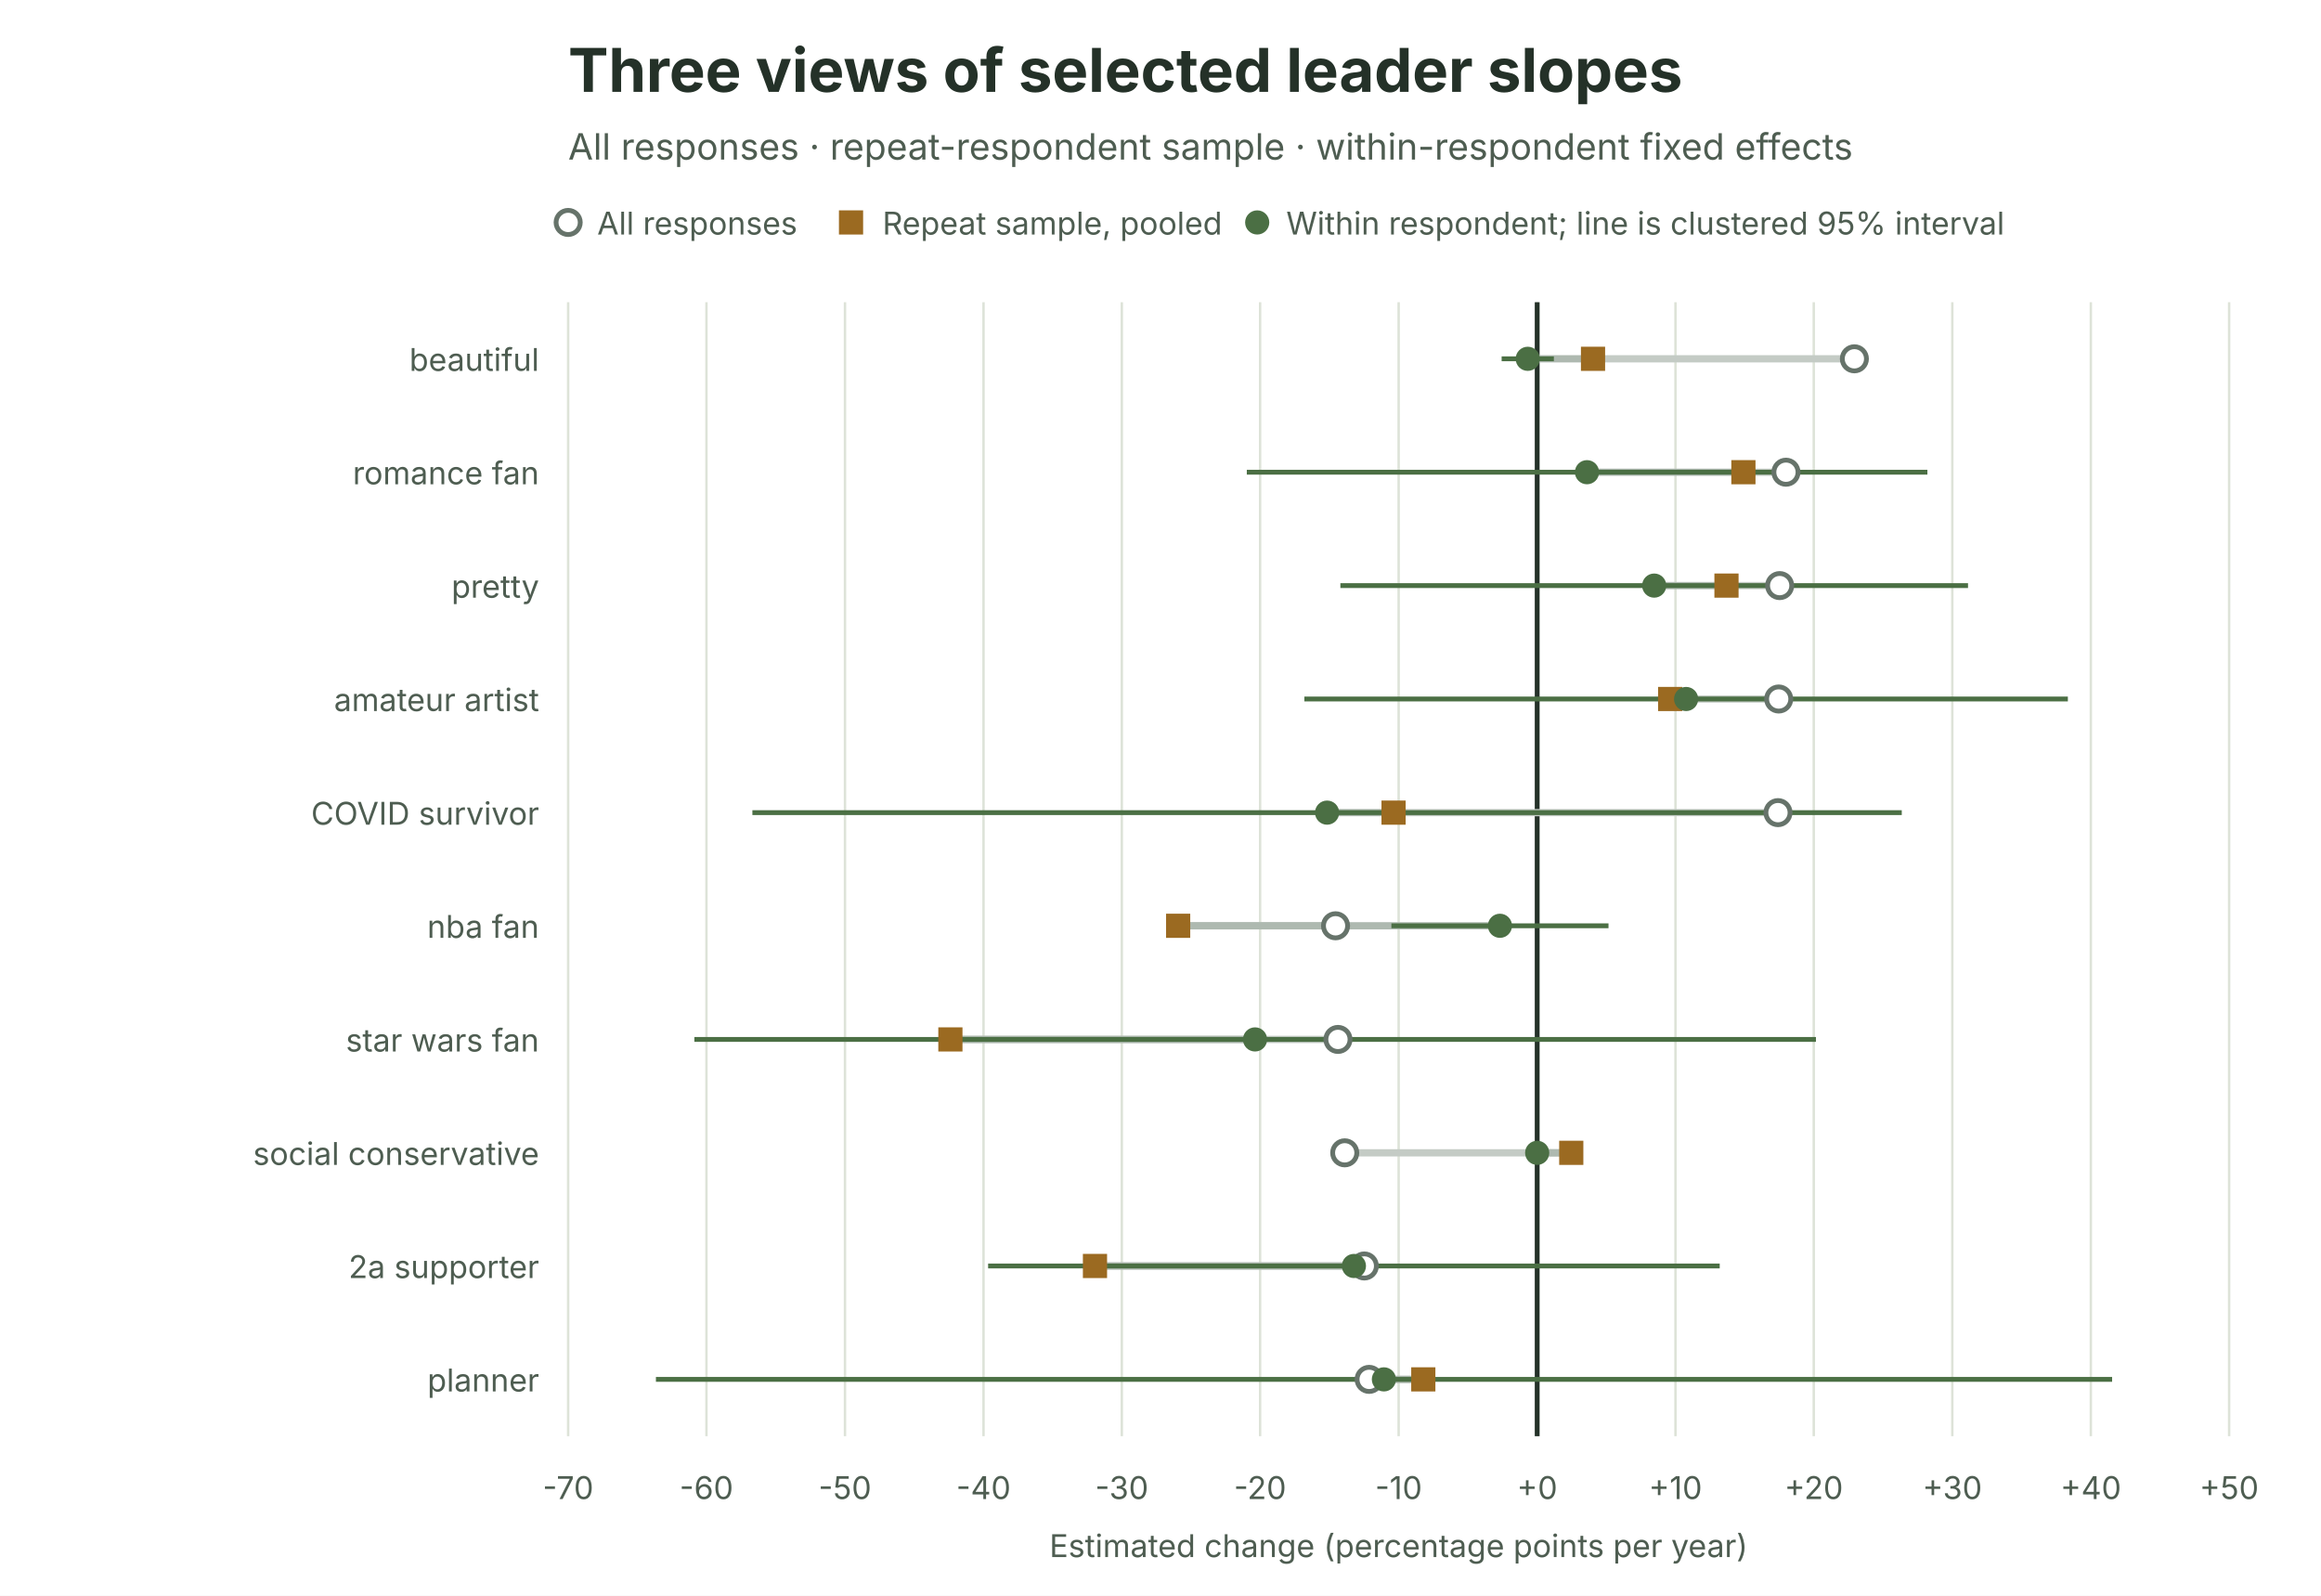
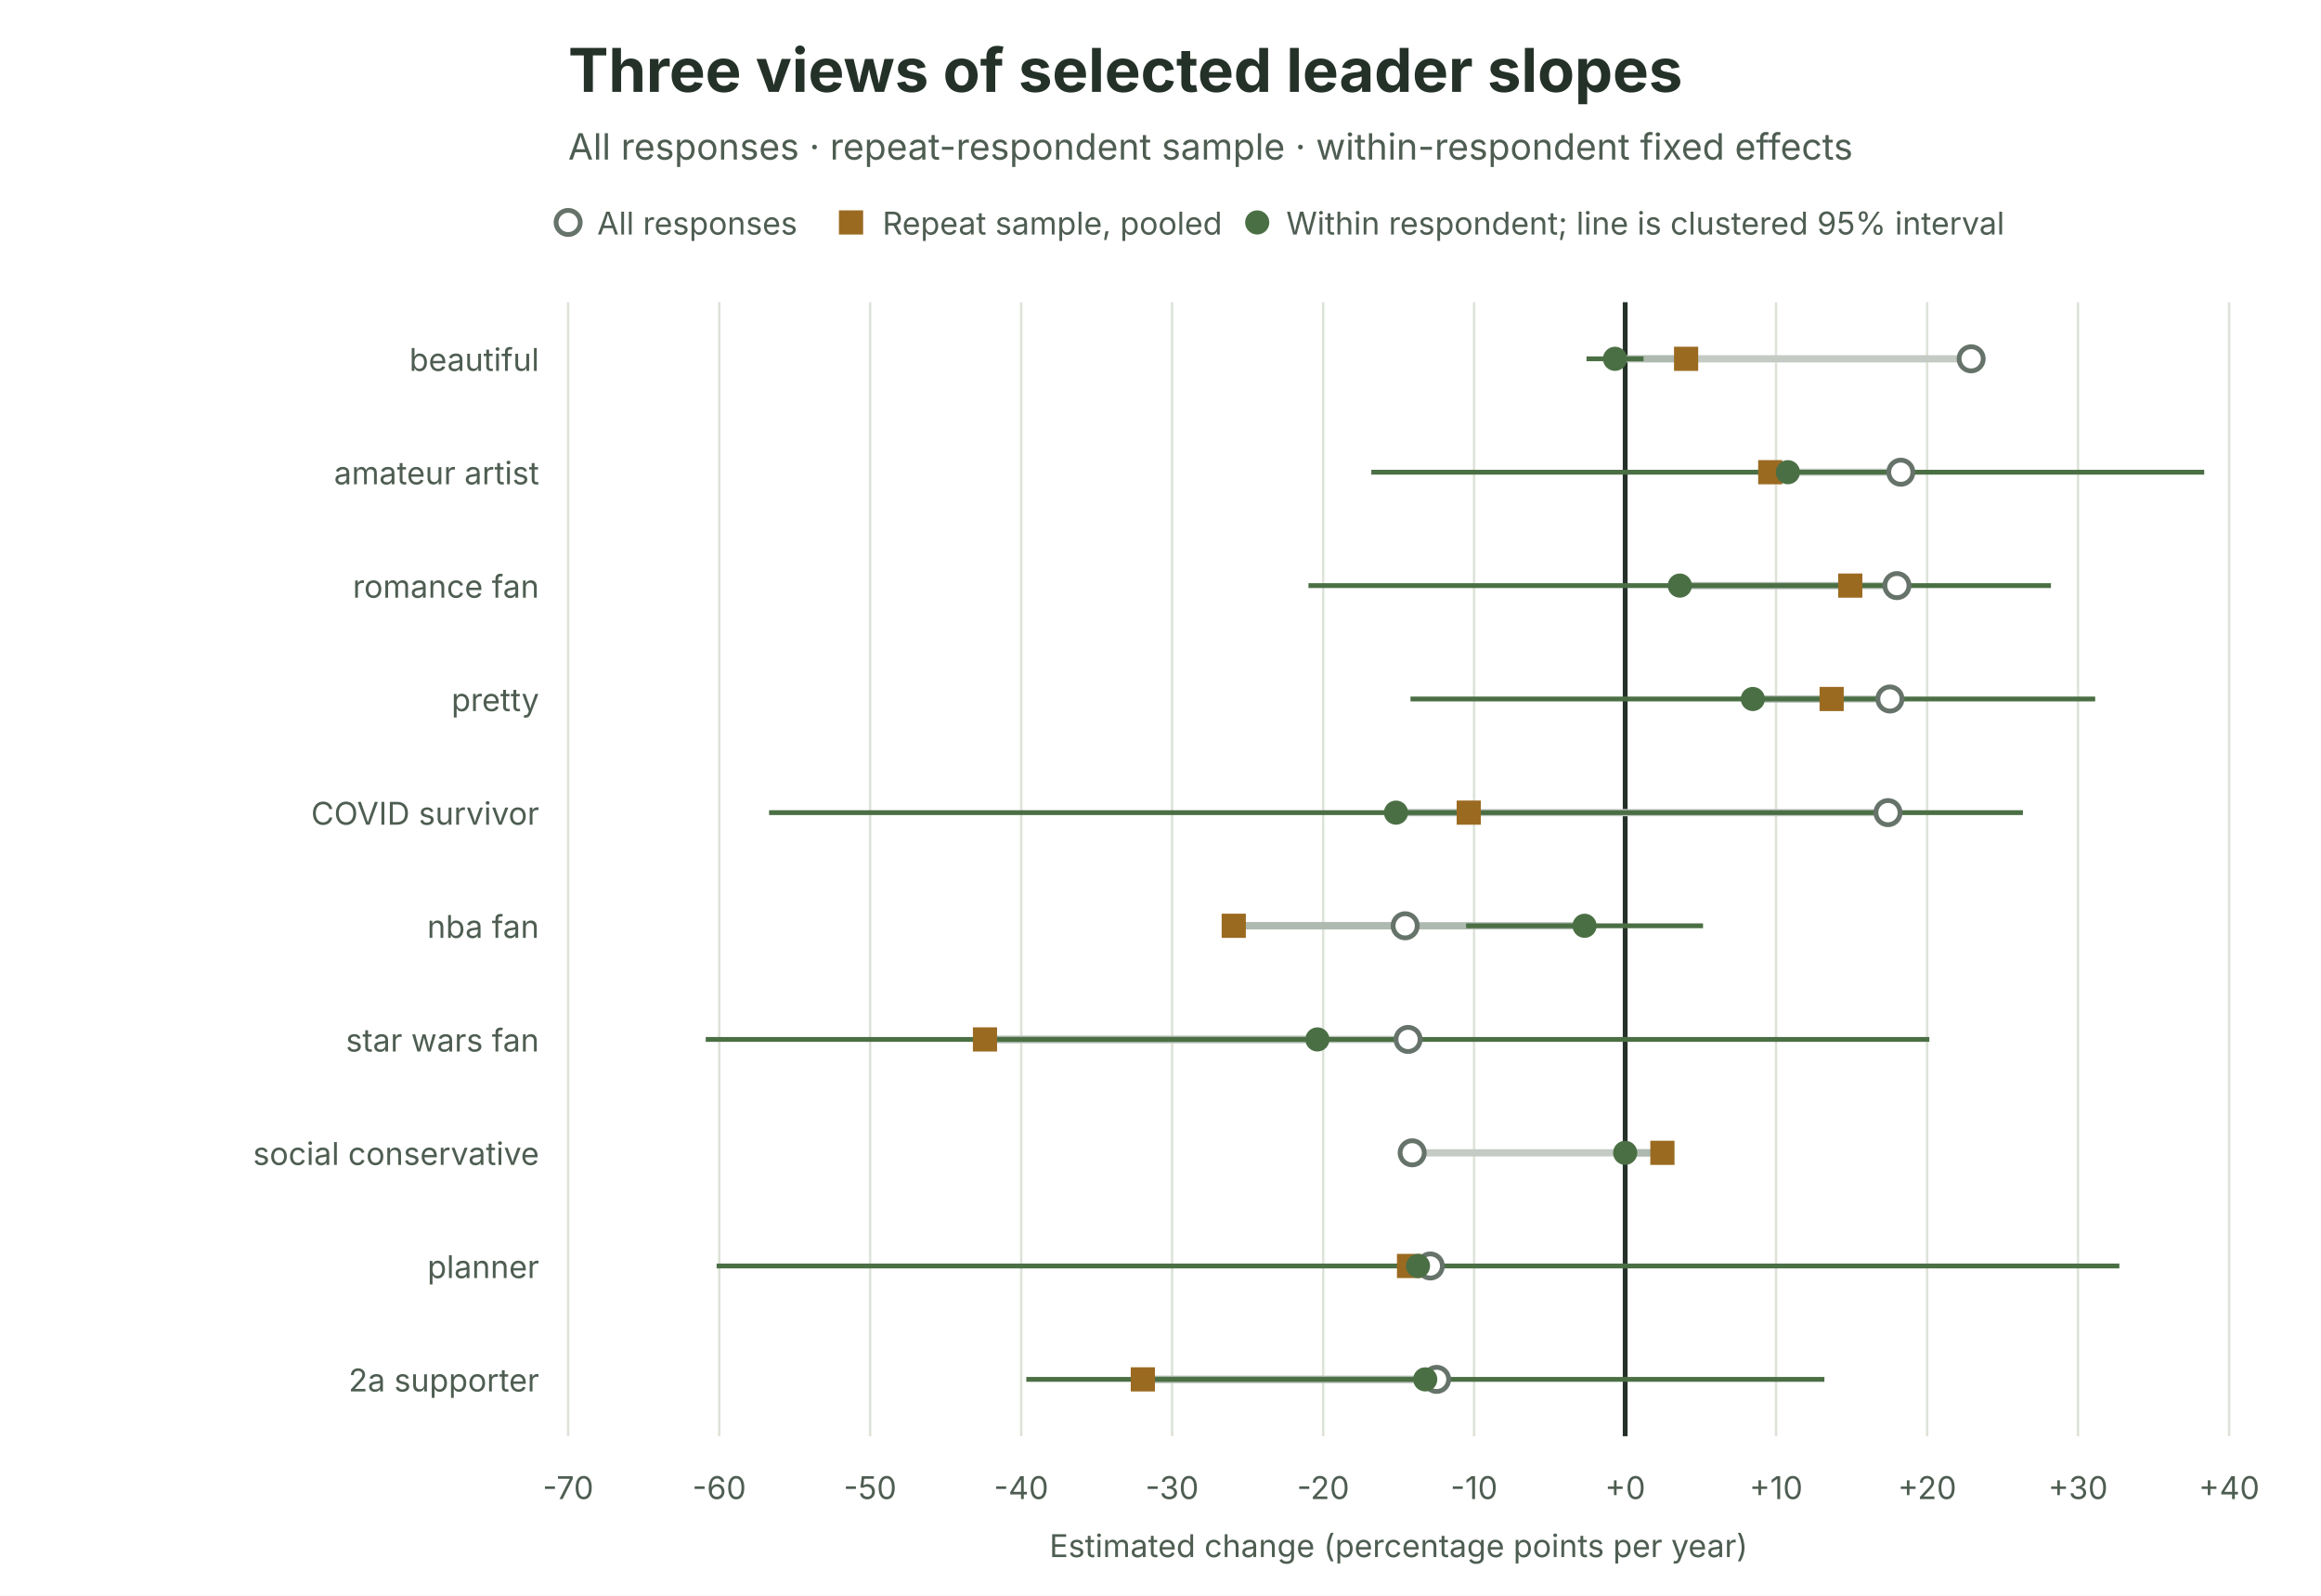
<svg xmlns="http://www.w3.org/2000/svg" width="960" height="660" viewBox="0 0 960 660" role="img" aria-labelledby="title desc">
  <rect width="960" height="660" fill="#ffffff" />
  <style>
    text { font-family: system-ui, -apple-system, sans-serif; fill: #243128; }
    .title { font-size: 25px; font-weight: 700; }
    .subtitle { font-size: 15px; fill: #4e5d51; }
    .axis { stroke: #66736a; stroke-width: 1; }
    .grid { stroke: #dde3d8; stroke-width: 1; }
    .tick { font-size: 13px; fill: #4e5d51; }
  </style>
  <text class="title" x="235" y="38">Three views of selected leader slopes</text>
  <text class="subtitle" x="235" y="66">All responses · repeat-respondent sample · within-respondent fixed effects</text>
  <circle cx="235" cy="92" r="5" fill="#ffffff" stroke="#66736a" stroke-width="2" />
  <text class="tick" x="247" y="97">All responses</text>
  <rect x="347" y="87" width="10" height="10" fill="#9B6A21" />
  <text class="tick" x="365" y="97">Repeat sample, pooled</text>
  <circle cx="520" cy="92" r="5" fill="#4B6F44" />
  <text class="tick" x="532" y="97">Within respondent; line is clustered 95% interval</text>
  <line class="grid" x1="235.0" y1="125" x2="235.0" y2="594" />
  <text class="tick" text-anchor="middle" x="235.0" y="620">-70</text>
-   <line class="grid" x1="292.2" y1="125" x2="292.2" y2="594" />
-   <text class="tick" text-anchor="middle" x="292.2" y="620">-60</text>
-   <line class="grid" x1="349.5" y1="125" x2="349.5" y2="594" />
-   <text class="tick" text-anchor="middle" x="349.5" y="620">-50</text>
-   <line class="grid" x1="406.8" y1="125" x2="406.8" y2="594" />
-   <text class="tick" text-anchor="middle" x="406.8" y="620">-40</text>
-   <line class="grid" x1="464.0" y1="125" x2="464.0" y2="594" />
-   <text class="tick" text-anchor="middle" x="464.0" y="620">-30</text>
-   <line class="grid" x1="521.2" y1="125" x2="521.2" y2="594" />
-   <text class="tick" text-anchor="middle" x="521.2" y="620">-20</text>
-   <line class="grid" x1="578.5" y1="125" x2="578.5" y2="594" />
-   <text class="tick" text-anchor="middle" x="578.5" y="620">-10</text>
-   <line class="grid" x1="635.8" y1="125" x2="635.8" y2="594" />
-   <text class="tick" text-anchor="middle" x="635.8" y="620">+0</text>
-   <line class="grid" x1="693.0" y1="125" x2="693.0" y2="594" />
-   <text class="tick" text-anchor="middle" x="693.0" y="620">+10</text>
-   <line class="grid" x1="750.2" y1="125" x2="750.2" y2="594" />
-   <text class="tick" text-anchor="middle" x="750.2" y="620">+20</text>
-   <line class="grid" x1="807.5" y1="125" x2="807.5" y2="594" />
-   <text class="tick" text-anchor="middle" x="807.5" y="620">+30</text>
-   <line class="grid" x1="864.8" y1="125" x2="864.8" y2="594" />
-   <text class="tick" text-anchor="middle" x="864.8" y="620">+40</text>
+   <line class="grid" x1="297.5" y1="125" x2="297.5" y2="594" />
+   <text class="tick" text-anchor="middle" x="297.5" y="620">-60</text>
+   <line class="grid" x1="359.9" y1="125" x2="359.9" y2="594" />
+   <text class="tick" text-anchor="middle" x="359.9" y="620">-50</text>
+   <line class="grid" x1="422.4" y1="125" x2="422.4" y2="594" />
+   <text class="tick" text-anchor="middle" x="422.4" y="620">-40</text>
+   <line class="grid" x1="484.8" y1="125" x2="484.8" y2="594" />
+   <text class="tick" text-anchor="middle" x="484.8" y="620">-30</text>
+   <line class="grid" x1="547.3" y1="125" x2="547.3" y2="594" />
+   <text class="tick" text-anchor="middle" x="547.3" y="620">-20</text>
+   <line class="grid" x1="609.7" y1="125" x2="609.7" y2="594" />
+   <text class="tick" text-anchor="middle" x="609.7" y="620">-10</text>
+   <line class="grid" x1="672.2" y1="125" x2="672.2" y2="594" />
+   <text class="tick" text-anchor="middle" x="672.2" y="620">+0</text>
+   <line class="grid" x1="734.6" y1="125" x2="734.6" y2="594" />
+   <text class="tick" text-anchor="middle" x="734.6" y="620">+10</text>
+   <line class="grid" x1="797.1" y1="125" x2="797.1" y2="594" />
+   <text class="tick" text-anchor="middle" x="797.1" y="620">+20</text>
+   <line class="grid" x1="859.5" y1="125" x2="859.5" y2="594" />
+   <text class="tick" text-anchor="middle" x="859.5" y="620">+30</text>
  <line class="grid" x1="922.0" y1="125" x2="922.0" y2="594" />
-   <text class="tick" text-anchor="middle" x="922.0" y="620">+50</text>
-   <line x1="635.8" y1="125" x2="635.8" y2="594" stroke="#243128" stroke-width="2" />
+   <text class="tick" text-anchor="middle" x="922.0" y="620">+40</text>
+   <line x1="672.2" y1="125" x2="672.2" y2="594" stroke="#243128" stroke-width="2" />
  <text class="tick" text-anchor="end" x="223" y="153.4">beautiful</text>
-   <line x1="767.0" y1="148.4" x2="658.9" y2="148.4" stroke="#c4cbc5" stroke-width="3" />
-   <line x1="658.9" y1="148.4" x2="631.9" y2="148.4" stroke="#aeb9b0" stroke-width="3" />
-   <line x1="621.1" y1="148.4" x2="642.7" y2="148.4" stroke="#4B6F44" stroke-width="2" />
-   <circle cx="767.0" cy="148.4" r="5" fill="#ffffff" stroke="#66736a" stroke-width="2" />
-   <rect x="653.9" y="143.4" width="10" height="10" fill="#9B6A21" />
-   <circle cx="631.9" cy="148.4" r="5" fill="#4B6F44" />
-   <text class="tick" text-anchor="end" x="223" y="200.3">romance fan</text>
-   <line x1="738.7" y1="195.3" x2="721.1" y2="195.3" stroke="#c4cbc5" stroke-width="3" />
-   <line x1="721.1" y1="195.3" x2="656.4" y2="195.3" stroke="#aeb9b0" stroke-width="3" />
-   <line x1="515.7" y1="195.3" x2="797.2" y2="195.3" stroke="#4B6F44" stroke-width="2" />
-   <circle cx="738.7" cy="195.3" r="5" fill="#ffffff" stroke="#66736a" stroke-width="2" />
-   <rect x="716.1" y="190.3" width="10" height="10" fill="#9B6A21" />
-   <circle cx="656.4" cy="195.3" r="5" fill="#4B6F44" />
-   <text class="tick" text-anchor="end" x="223" y="247.2">pretty</text>
-   <line x1="736.1" y1="242.2" x2="714.1" y2="242.2" stroke="#c4cbc5" stroke-width="3" />
-   <line x1="714.1" y1="242.2" x2="684.2" y2="242.2" stroke="#aeb9b0" stroke-width="3" />
-   <line x1="554.4" y1="242.2" x2="814.0" y2="242.2" stroke="#4B6F44" stroke-width="2" />
-   <circle cx="736.1" cy="242.2" r="5" fill="#ffffff" stroke="#66736a" stroke-width="2" />
-   <rect x="709.1" y="237.2" width="10" height="10" fill="#9B6A21" />
-   <circle cx="684.2" cy="242.2" r="5" fill="#4B6F44" />
-   <text class="tick" text-anchor="end" x="223" y="294.1">amateur artist</text>
-   <line x1="735.7" y1="289.1" x2="690.8" y2="289.1" stroke="#c4cbc5" stroke-width="3" />
-   <line x1="690.8" y1="289.1" x2="697.4" y2="289.1" stroke="#aeb9b0" stroke-width="3" />
-   <line x1="539.5" y1="289.1" x2="855.3" y2="289.1" stroke="#4B6F44" stroke-width="2" />
-   <circle cx="735.7" cy="289.1" r="5" fill="#ffffff" stroke="#66736a" stroke-width="2" />
-   <rect x="685.8" y="284.1" width="10" height="10" fill="#9B6A21" />
-   <circle cx="697.4" cy="289.1" r="5" fill="#4B6F44" />
+   <line x1="815.3" y1="148.4" x2="697.4" y2="148.4" stroke="#c4cbc5" stroke-width="3" />
+   <line x1="697.4" y1="148.4" x2="668.0" y2="148.4" stroke="#aeb9b0" stroke-width="3" />
+   <line x1="656.2" y1="148.4" x2="679.8" y2="148.4" stroke="#4B6F44" stroke-width="2" />
+   <circle cx="815.3" cy="148.4" r="5" fill="#ffffff" stroke="#66736a" stroke-width="2" />
+   <rect x="692.4" y="143.4" width="10" height="10" fill="#9B6A21" />
+   <circle cx="668.0" cy="148.4" r="5" fill="#4B6F44" />
+   <text class="tick" text-anchor="end" x="223" y="200.3">amateur artist</text>
+   <line x1="786.2" y1="195.3" x2="732.2" y2="195.3" stroke="#c4cbc5" stroke-width="3" />
+   <line x1="732.2" y1="195.3" x2="739.5" y2="195.3" stroke="#aeb9b0" stroke-width="3" />
+   <line x1="567.2" y1="195.3" x2="911.7" y2="195.3" stroke="#4B6F44" stroke-width="2" />
+   <circle cx="786.2" cy="195.3" r="5" fill="#ffffff" stroke="#66736a" stroke-width="2" />
+   <rect x="727.2" y="190.3" width="10" height="10" fill="#9B6A21" />
+   <circle cx="739.5" cy="195.3" r="5" fill="#4B6F44" />
+   <text class="tick" text-anchor="end" x="223" y="247.2">romance fan</text>
+   <line x1="784.6" y1="242.2" x2="765.3" y2="242.2" stroke="#c4cbc5" stroke-width="3" />
+   <line x1="765.3" y1="242.2" x2="694.8" y2="242.2" stroke="#aeb9b0" stroke-width="3" />
+   <line x1="541.2" y1="242.2" x2="848.3" y2="242.2" stroke="#4B6F44" stroke-width="2" />
+   <circle cx="784.6" cy="242.2" r="5" fill="#ffffff" stroke="#66736a" stroke-width="2" />
+   <rect x="760.3" y="237.2" width="10" height="10" fill="#9B6A21" />
+   <circle cx="694.8" cy="242.2" r="5" fill="#4B6F44" />
+   <text class="tick" text-anchor="end" x="223" y="294.1">pretty</text>
+   <line x1="781.7" y1="289.1" x2="757.6" y2="289.1" stroke="#c4cbc5" stroke-width="3" />
+   <line x1="757.6" y1="289.1" x2="725.0" y2="289.1" stroke="#aeb9b0" stroke-width="3" />
+   <line x1="583.4" y1="289.1" x2="866.6" y2="289.1" stroke="#4B6F44" stroke-width="2" />
+   <circle cx="781.7" cy="289.1" r="5" fill="#ffffff" stroke="#66736a" stroke-width="2" />
+   <rect x="752.6" y="284.1" width="10" height="10" fill="#9B6A21" />
+   <circle cx="725.0" cy="289.1" r="5" fill="#4B6F44" />
  <text class="tick" text-anchor="end" x="223" y="341.1">COVID survivor</text>
-   <line x1="735.4" y1="336.1" x2="576.4" y2="336.1" stroke="#c4cbc5" stroke-width="3" />
-   <line x1="576.4" y1="336.1" x2="548.9" y2="336.1" stroke="#aeb9b0" stroke-width="3" />
-   <line x1="311.2" y1="336.1" x2="786.6" y2="336.1" stroke="#4B6F44" stroke-width="2" />
-   <circle cx="735.4" cy="336.1" r="5" fill="#ffffff" stroke="#66736a" stroke-width="2" />
-   <rect x="571.4" y="331.1" width="10" height="10" fill="#9B6A21" />
-   <circle cx="548.9" cy="336.1" r="5" fill="#4B6F44" />
+   <line x1="780.9" y1="336.1" x2="607.5" y2="336.1" stroke="#c4cbc5" stroke-width="3" />
+   <line x1="607.5" y1="336.1" x2="577.4" y2="336.1" stroke="#aeb9b0" stroke-width="3" />
+   <line x1="318.1" y1="336.1" x2="836.7" y2="336.1" stroke="#4B6F44" stroke-width="2" />
+   <circle cx="780.9" cy="336.1" r="5" fill="#ffffff" stroke="#66736a" stroke-width="2" />
+   <rect x="602.5" y="331.1" width="10" height="10" fill="#9B6A21" />
+   <circle cx="577.4" cy="336.1" r="5" fill="#4B6F44" />
  <text class="tick" text-anchor="end" x="223" y="387.9">nba fan</text>
-   <line x1="552.4" y1="382.9" x2="487.3" y2="382.9" stroke="#c4cbc5" stroke-width="3" />
-   <line x1="487.3" y1="382.9" x2="620.4" y2="382.9" stroke="#aeb9b0" stroke-width="3" />
-   <line x1="575.5" y1="382.9" x2="665.3" y2="382.9" stroke="#4B6F44" stroke-width="2" />
-   <circle cx="552.4" cy="382.9" r="5" fill="#ffffff" stroke="#66736a" stroke-width="2" />
-   <rect x="482.3" y="377.9" width="10" height="10" fill="#9B6A21" />
-   <circle cx="620.4" cy="382.9" r="5" fill="#4B6F44" />
+   <line x1="581.2" y1="382.9" x2="510.3" y2="382.9" stroke="#c4cbc5" stroke-width="3" />
+   <line x1="510.3" y1="382.9" x2="655.4" y2="382.9" stroke="#aeb9b0" stroke-width="3" />
+   <line x1="606.4" y1="382.9" x2="704.4" y2="382.9" stroke="#4B6F44" stroke-width="2" />
+   <circle cx="581.2" cy="382.9" r="5" fill="#ffffff" stroke="#66736a" stroke-width="2" />
+   <rect x="505.3" y="377.9" width="10" height="10" fill="#9B6A21" />
+   <circle cx="655.4" cy="382.9" r="5" fill="#4B6F44" />
  <text class="tick" text-anchor="end" x="223" y="434.9">star wars fan</text>
-   <line x1="553.4" y1="429.9" x2="393.1" y2="429.9" stroke="#c4cbc5" stroke-width="3" />
-   <line x1="393.1" y1="429.9" x2="519.1" y2="429.9" stroke="#aeb9b0" stroke-width="3" />
-   <line x1="287.2" y1="429.9" x2="751.1" y2="429.9" stroke="#4B6F44" stroke-width="2" />
-   <circle cx="553.4" cy="429.9" r="5" fill="#ffffff" stroke="#66736a" stroke-width="2" />
-   <rect x="388.1" y="424.9" width="10" height="10" fill="#9B6A21" />
-   <circle cx="519.1" cy="429.9" r="5" fill="#4B6F44" />
+   <line x1="582.4" y1="429.9" x2="407.4" y2="429.9" stroke="#c4cbc5" stroke-width="3" />
+   <line x1="407.4" y1="429.9" x2="544.9" y2="429.9" stroke="#aeb9b0" stroke-width="3" />
+   <line x1="291.9" y1="429.9" x2="798.0" y2="429.9" stroke="#4B6F44" stroke-width="2" />
+   <circle cx="582.4" cy="429.9" r="5" fill="#ffffff" stroke="#66736a" stroke-width="2" />
+   <rect x="402.4" y="424.9" width="10" height="10" fill="#9B6A21" />
+   <circle cx="544.9" cy="429.9" r="5" fill="#4B6F44" />
  <text class="tick" text-anchor="end" x="223" y="481.8">social conservative</text>
-   <line x1="556.2" y1="476.8" x2="649.9" y2="476.8" stroke="#c4cbc5" stroke-width="3" />
-   <line x1="649.9" y1="476.8" x2="635.8" y2="476.8" stroke="#aeb9b0" stroke-width="3" />
-   <circle cx="556.2" cy="476.8" r="5" fill="#ffffff" stroke="#66736a" stroke-width="2" />
-   <rect x="644.9" y="471.8" width="10" height="10" fill="#9B6A21" />
-   <circle cx="635.8" cy="476.8" r="5" fill="#4B6F44" />
-   <text class="tick" text-anchor="end" x="223" y="528.6">2a supporter</text>
-   <line x1="564.3" y1="523.6" x2="452.9" y2="523.6" stroke="#c4cbc5" stroke-width="3" />
-   <line x1="452.9" y1="523.6" x2="560.0" y2="523.6" stroke="#aeb9b0" stroke-width="3" />
-   <line x1="408.7" y1="523.6" x2="711.3" y2="523.6" stroke="#4B6F44" stroke-width="2" />
-   <circle cx="564.3" cy="523.6" r="5" fill="#ffffff" stroke="#66736a" stroke-width="2" />
-   <rect x="447.9" y="518.6" width="10" height="10" fill="#9B6A21" />
-   <circle cx="560.0" cy="523.6" r="5" fill="#4B6F44" />
-   <text class="tick" text-anchor="end" x="223" y="575.5">planner</text>
-   <line x1="566.3" y1="570.5" x2="588.7" y2="570.5" stroke="#c4cbc5" stroke-width="3" />
-   <line x1="588.7" y1="570.5" x2="572.4" y2="570.5" stroke="#aeb9b0" stroke-width="3" />
-   <line x1="271.3" y1="570.5" x2="873.6" y2="570.5" stroke="#4B6F44" stroke-width="2" />
-   <circle cx="566.3" cy="570.5" r="5" fill="#ffffff" stroke="#66736a" stroke-width="2" />
-   <rect x="583.7" y="565.5" width="10" height="10" fill="#9B6A21" />
-   <circle cx="572.4" cy="570.5" r="5" fill="#4B6F44" />
+   <line x1="584.1" y1="476.8" x2="687.6" y2="476.8" stroke="#c4cbc5" stroke-width="3" />
+   <line x1="687.6" y1="476.8" x2="672.2" y2="476.8" stroke="#aeb9b0" stroke-width="3" />
+   <circle cx="584.1" cy="476.8" r="5" fill="#ffffff" stroke="#66736a" stroke-width="2" />
+   <rect x="682.6" y="471.8" width="10" height="10" fill="#9B6A21" />
+   <circle cx="672.2" cy="476.8" r="5" fill="#4B6F44" />
+   <text class="tick" text-anchor="end" x="223" y="528.6">planner</text>
+   <line x1="591.6" y1="523.6" x2="582.8" y2="523.6" stroke="#c4cbc5" stroke-width="3" />
+   <line x1="582.8" y1="523.6" x2="586.5" y2="523.6" stroke="#aeb9b0" stroke-width="3" />
+   <line x1="296.4" y1="523.6" x2="876.6" y2="523.6" stroke="#4B6F44" stroke-width="2" />
+   <circle cx="591.6" cy="523.6" r="5" fill="#ffffff" stroke="#66736a" stroke-width="2" />
+   <rect x="577.8" y="518.6" width="10" height="10" fill="#9B6A21" />
+   <circle cx="586.5" cy="523.6" r="5" fill="#4B6F44" />
+   <text class="tick" text-anchor="end" x="223" y="575.5">2a supporter</text>
+   <line x1="594.2" y1="570.5" x2="472.7" y2="570.5" stroke="#c4cbc5" stroke-width="3" />
+   <line x1="472.7" y1="570.5" x2="589.5" y2="570.5" stroke="#aeb9b0" stroke-width="3" />
+   <line x1="424.5" y1="570.5" x2="754.6" y2="570.5" stroke="#4B6F44" stroke-width="2" />
+   <circle cx="594.2" cy="570.5" r="5" fill="#ffffff" stroke="#66736a" stroke-width="2" />
+   <rect x="467.7" y="565.5" width="10" height="10" fill="#9B6A21" />
+   <circle cx="589.5" cy="570.5" r="5" fill="#4B6F44" />
  <text class="tick" text-anchor="middle" x="578.5" y="644">Estimated change (percentage points per year)</text>
</svg>
